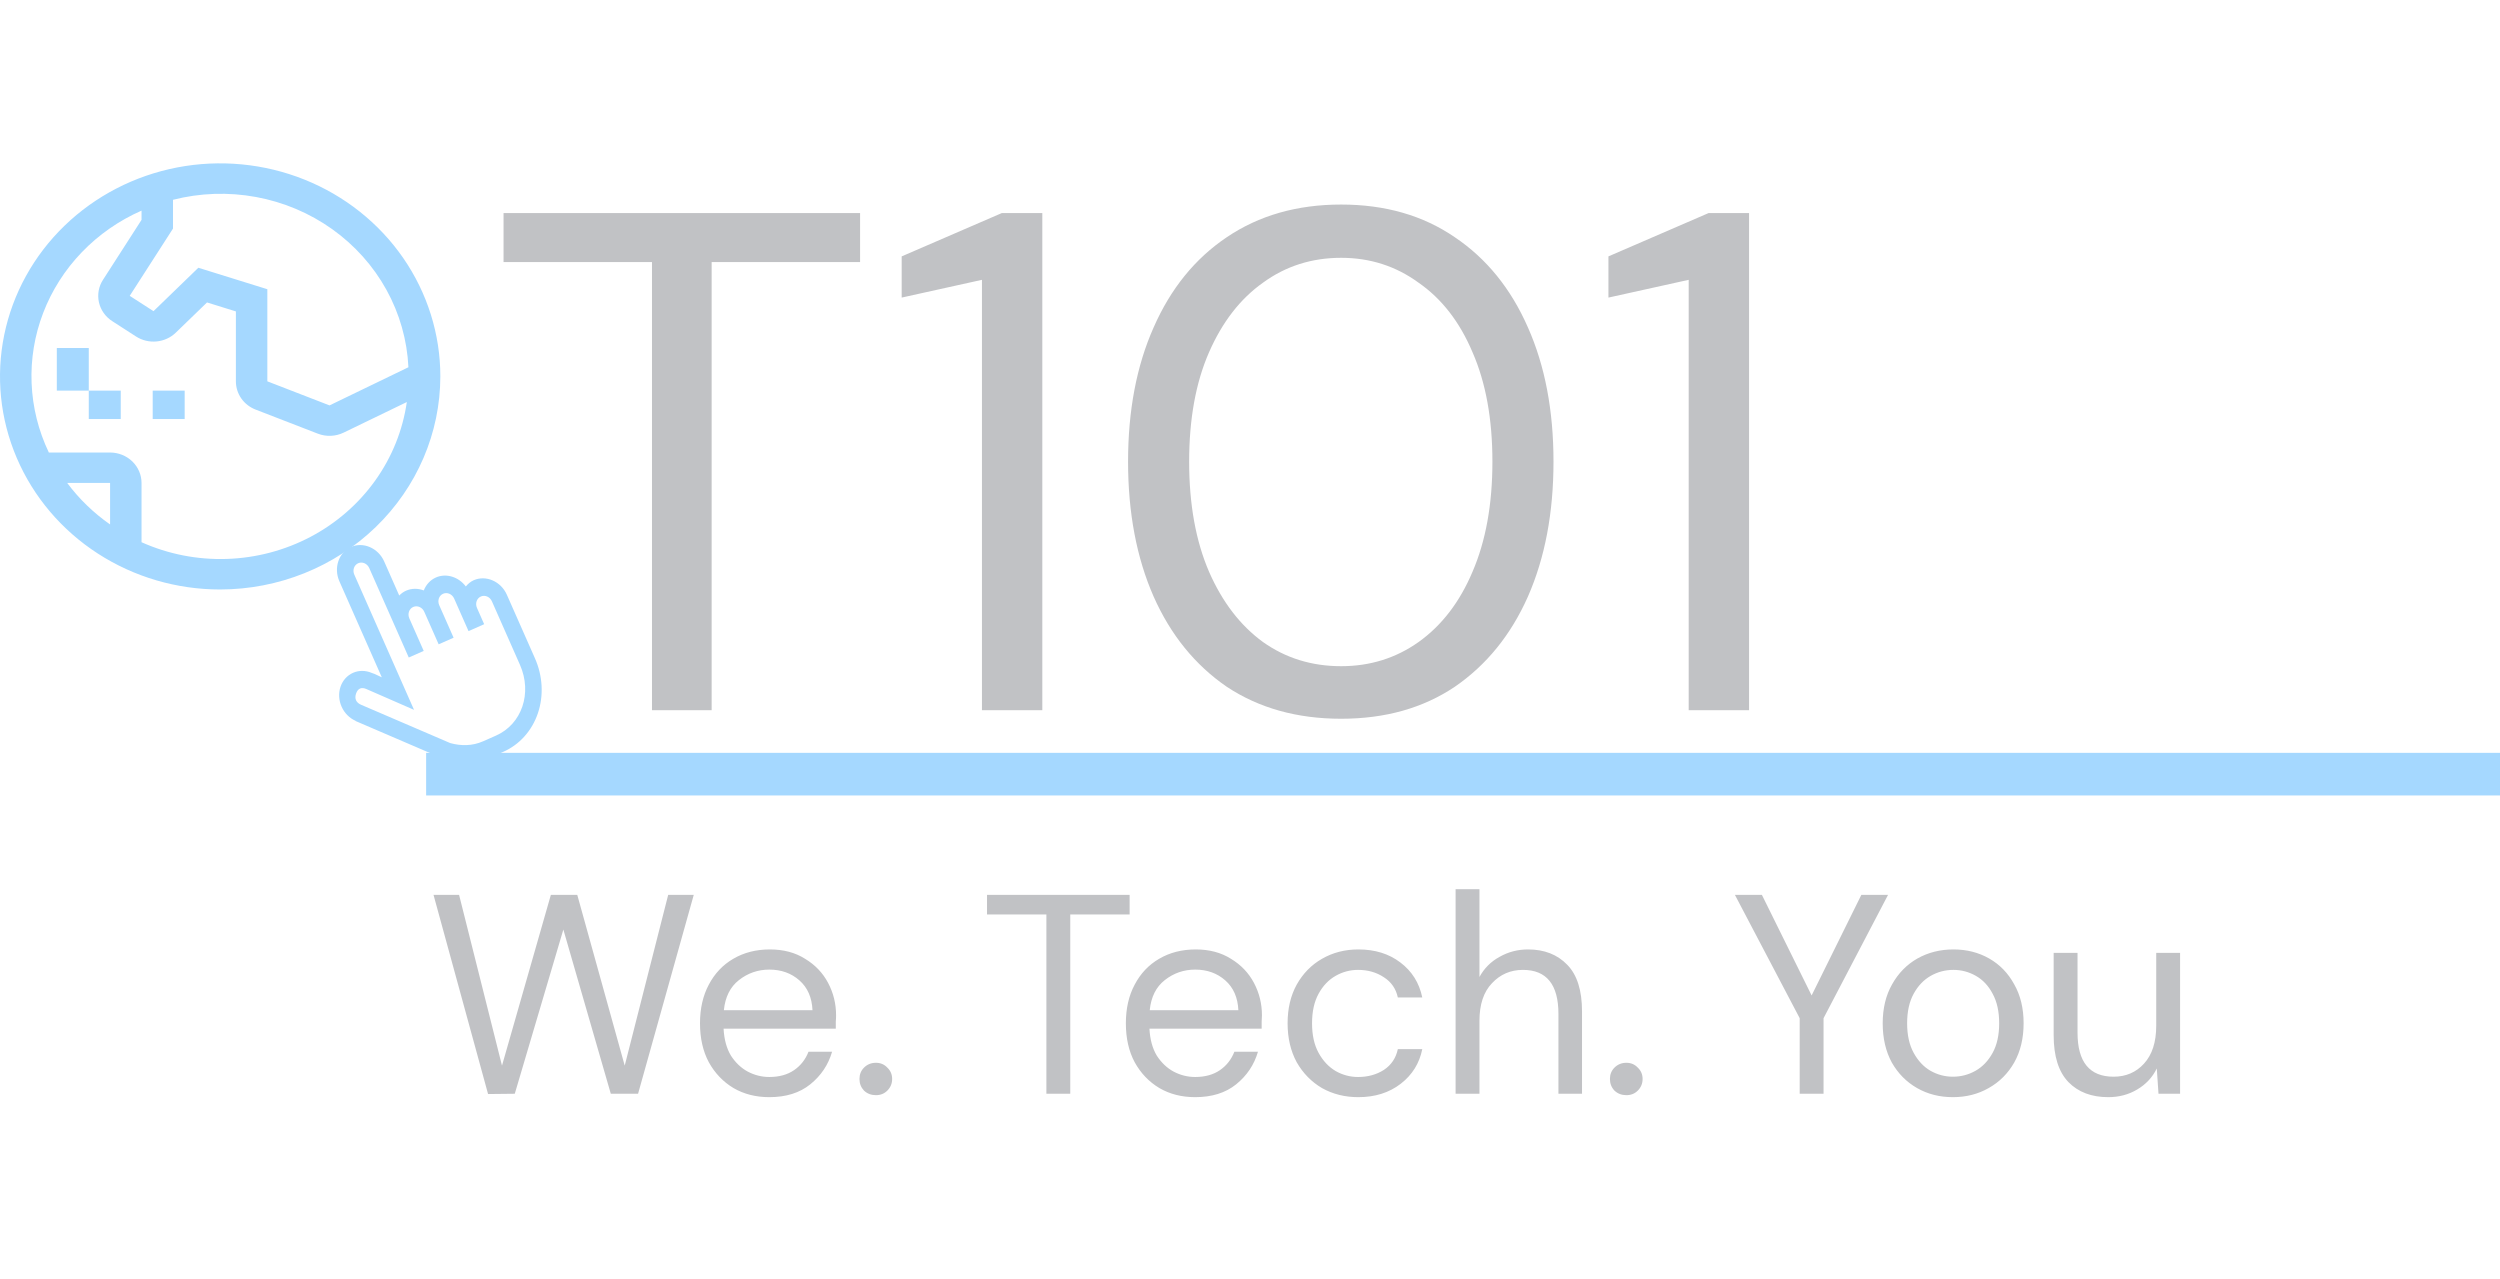
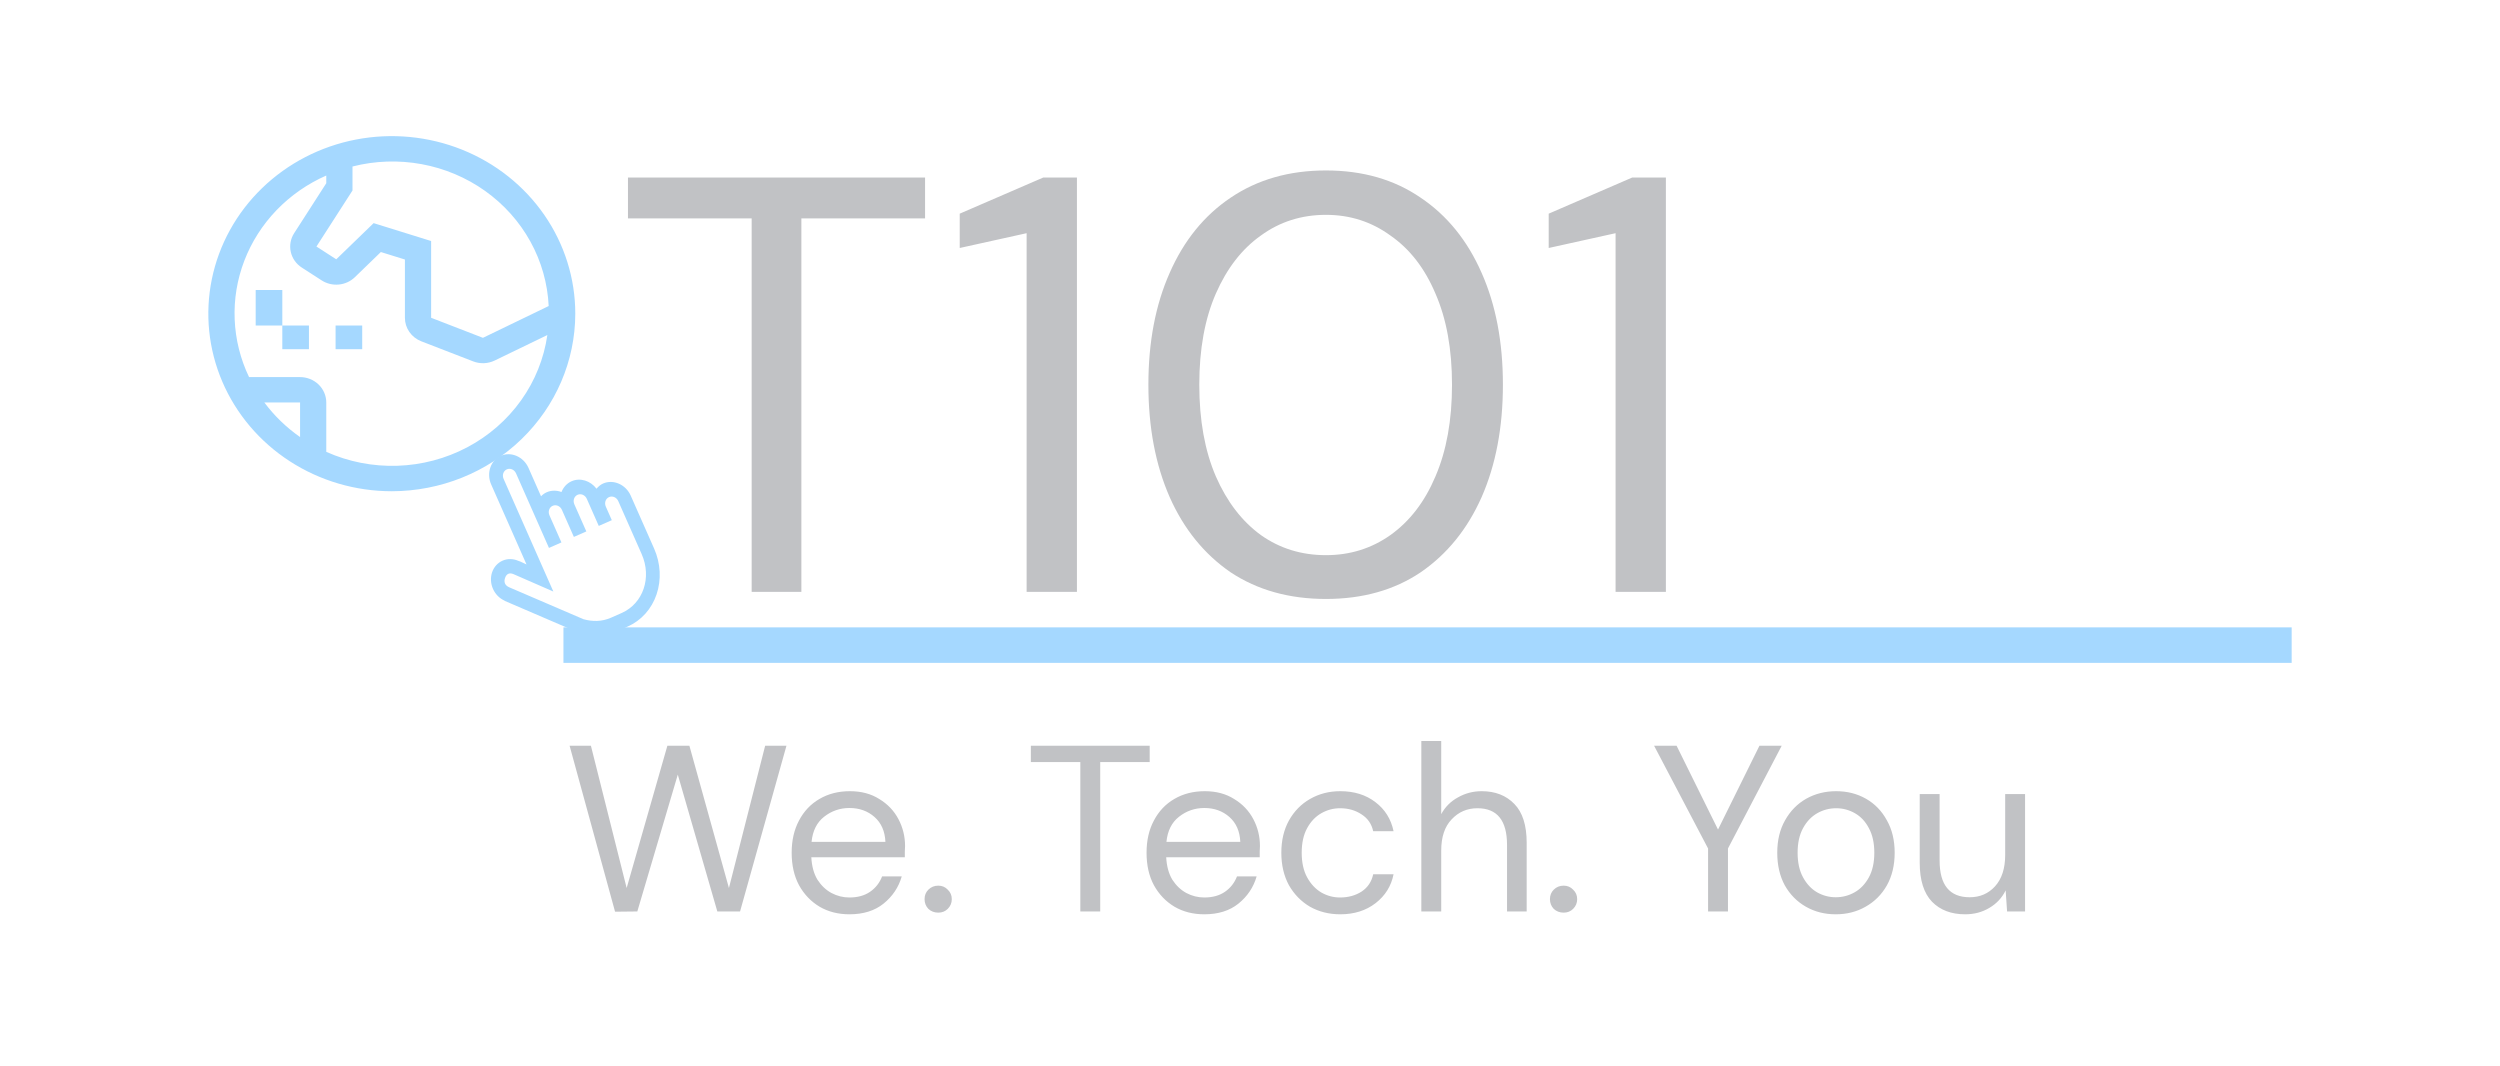
- <svg xmlns="http://www.w3.org/2000/svg" width="176" height="90" viewBox="0 0 176 90" fill="none">
+ <svg xmlns="http://www.w3.org/2000/svg" width="176" height="75" viewBox="0 0 176 90" fill="none">
  <path d="M6.25 24.5L6.25 27.5L4 27.5L4 24.5L6.25 24.5ZM8.5 27.5L8.5 29.5L6.25 29.5L6.25 27.5L8.5 27.5ZM13 27.5L13 29.5L10.75 29.5L10.75 27.5L13 27.5Z" fill="#A5D8FF" />
  <path d="M31 26.5C31 23.533 30.091 20.633 28.388 18.166C26.685 15.7 24.264 13.777 21.432 12.642C18.599 11.507 15.483 11.209 12.476 11.788C9.469 12.367 6.708 13.796 4.54 15.893C2.372 17.991 0.896 20.664 0.298 23.574C-0.3 26.483 0.007 29.499 1.18 32.24C2.353 34.981 4.34 37.324 6.889 38.972C9.438 40.62 12.434 41.5 15.5 41.5C19.609 41.495 23.549 39.914 26.455 37.102C29.361 34.289 30.995 30.477 31 26.5ZM28.753 25.854L23.199 28.54L18.821 26.846L18.821 20.361L13.964 18.85L10.807 21.906L9.133 20.827L12.179 16.092L12.179 14.066C14.086 13.579 16.081 13.511 18.019 13.868C19.957 14.224 21.788 14.996 23.377 16.126C24.966 17.257 26.274 18.717 27.204 20.4C28.134 22.084 28.663 23.947 28.753 25.854ZM9.964 14.828L9.964 15.479L7.253 19.695C6.946 20.167 6.843 20.737 6.965 21.282C7.087 21.827 7.424 22.304 7.905 22.611L9.579 23.691C10.005 23.964 10.516 24.087 11.025 24.038C11.534 23.989 12.01 23.772 12.372 23.423L14.574 21.292L16.607 21.924L16.607 26.846C16.606 27.275 16.738 27.694 16.986 28.049C17.234 28.404 17.587 28.678 17.999 28.836L22.375 30.53C22.666 30.642 22.977 30.694 23.29 30.682C23.603 30.669 23.909 30.593 24.189 30.458L28.64 28.304C28.355 30.287 27.595 32.178 26.419 33.825C25.243 35.472 23.685 36.83 21.87 37.789C20.054 38.748 18.031 39.283 15.964 39.349C13.896 39.416 11.842 39.013 9.964 38.172L9.964 34C9.964 33.432 9.73 32.887 9.315 32.485C8.9 32.084 8.337 31.858 7.75 31.857L3.439 31.857C2.706 30.325 2.293 28.668 2.225 26.981C2.156 25.294 2.433 23.611 3.04 22.028C3.646 20.445 4.57 18.994 5.759 17.758C6.947 16.522 8.376 15.527 9.964 14.828ZM4.731 34L7.75 34L7.75 36.922C6.588 36.111 5.569 35.124 4.731 34Z" fill="#A5D8FF" />
  <path d="M45.9 50V18.45H35.45V15H60.55V18.45H50.1V50H45.9ZM69.129 50V19.7L63.478 20.95V18.05L70.528 15H73.379V50H69.129ZM94.416 50.6C91.316 50.6 88.633 49.85 86.366 48.35C84.133 46.817 82.416 44.7 81.216 42C80.016 39.267 79.416 36.1 79.416 32.5C79.416 28.9 80.016 25.75 81.216 23.05C82.416 20.317 84.133 18.2 86.366 16.7C88.633 15.167 91.316 14.4 94.416 14.4C97.516 14.4 100.183 15.167 102.416 16.7C104.65 18.2 106.366 20.317 107.566 23.05C108.766 25.75 109.366 28.9 109.366 32.5C109.366 36.1 108.766 39.267 107.566 42C106.366 44.7 104.65 46.817 102.416 48.35C100.183 49.85 97.516 50.6 94.416 50.6ZM94.416 46.9C96.45 46.9 98.266 46.333 99.866 45.2C101.5 44.033 102.766 42.383 103.666 40.25C104.6 38.083 105.066 35.5 105.066 32.5C105.066 29.5 104.6 26.933 103.666 24.8C102.766 22.667 101.5 21.033 99.866 19.9C98.266 18.733 96.45 18.15 94.416 18.15C92.35 18.15 90.516 18.733 88.916 19.9C87.316 21.033 86.05 22.667 85.116 24.8C84.183 26.933 83.716 29.5 83.716 32.5C83.716 35.5 84.183 38.083 85.116 40.25C86.05 42.383 87.316 44.033 88.916 45.2C90.516 46.333 92.35 46.9 94.416 46.9ZM118.884 50V19.7L113.234 20.95V18.05L120.284 15H123.134V50H118.884Z" fill="#C1C2C5" />
  <line x1="30" y1="54.5" x2="176" y2="54.5" stroke="#A5D8FF" stroke-width="3" />
  <path d="M34.36 77.02L30.52 63H32.32L35.34 75.02L38.78 63H40.64L43.98 75.02L47.04 63H48.84L44.92 77H43L39.66 65.44L36.24 77L34.36 77.02ZM54.16 77.24C53.214 77.24 52.374 77.027 51.64 76.6C50.907 76.16 50.327 75.553 49.9 74.78C49.487 74.007 49.28 73.093 49.28 72.04C49.28 71 49.487 70.093 49.9 69.32C50.314 68.533 50.887 67.927 51.62 67.5C52.367 67.06 53.227 66.84 54.2 66.84C55.16 66.84 55.987 67.06 56.68 67.5C57.387 67.927 57.927 68.493 58.3 69.2C58.674 69.907 58.86 70.667 58.86 71.48C58.86 71.627 58.854 71.773 58.84 71.92C58.84 72.067 58.84 72.233 58.84 72.42H50.94C50.98 73.18 51.154 73.813 51.46 74.32C51.78 74.813 52.174 75.187 52.64 75.44C53.12 75.693 53.627 75.82 54.16 75.82C54.854 75.82 55.434 75.66 55.9 75.34C56.367 75.02 56.707 74.587 56.92 74.04H58.58C58.314 74.96 57.8 75.727 57.04 76.34C56.294 76.94 55.334 77.24 54.16 77.24ZM54.16 68.26C53.36 68.26 52.647 68.507 52.02 69C51.407 69.48 51.054 70.187 50.96 71.12H57.2C57.16 70.227 56.854 69.527 56.28 69.02C55.707 68.513 55 68.26 54.16 68.26ZM61.667 77.1C61.334 77.1 61.054 76.993 60.827 76.78C60.614 76.553 60.507 76.28 60.507 75.96C60.507 75.64 60.614 75.373 60.827 75.16C61.054 74.933 61.334 74.82 61.667 74.82C61.987 74.82 62.254 74.933 62.467 75.16C62.694 75.373 62.807 75.64 62.807 75.96C62.807 76.28 62.694 76.553 62.467 76.78C62.254 76.993 61.987 77.1 61.667 77.1ZM73.666 77V64.38H69.486V63H79.526V64.38H75.346V77H73.666ZM84.141 77.24C83.194 77.24 82.354 77.027 81.621 76.6C80.887 76.16 80.307 75.553 79.881 74.78C79.467 74.007 79.261 73.093 79.261 72.04C79.261 71 79.467 70.093 79.881 69.32C80.294 68.533 80.867 67.927 81.601 67.5C82.347 67.06 83.207 66.84 84.181 66.84C85.141 66.84 85.967 67.06 86.661 67.5C87.367 67.927 87.907 68.493 88.281 69.2C88.654 69.907 88.841 70.667 88.841 71.48C88.841 71.627 88.834 71.773 88.821 71.92C88.821 72.067 88.821 72.233 88.821 72.42H80.921C80.961 73.18 81.134 73.813 81.441 74.32C81.761 74.813 82.154 75.187 82.621 75.44C83.101 75.693 83.607 75.82 84.141 75.82C84.834 75.82 85.414 75.66 85.881 75.34C86.347 75.02 86.687 74.587 86.901 74.04H88.561C88.294 74.96 87.781 75.727 87.021 76.34C86.274 76.94 85.314 77.24 84.141 77.24ZM84.141 68.26C83.341 68.26 82.627 68.507 82.001 69C81.387 69.48 81.034 70.187 80.941 71.12H87.181C87.141 70.227 86.834 69.527 86.261 69.02C85.687 68.513 84.981 68.26 84.141 68.26ZM95.627 77.24C94.681 77.24 93.828 77.027 93.067 76.6C92.321 76.16 91.728 75.553 91.287 74.78C90.861 73.993 90.647 73.08 90.647 72.04C90.647 71 90.861 70.093 91.287 69.32C91.728 68.533 92.321 67.927 93.067 67.5C93.828 67.06 94.681 66.84 95.627 66.84C96.801 66.84 97.787 67.147 98.588 67.76C99.401 68.373 99.914 69.193 100.128 70.22H98.407C98.274 69.607 97.948 69.133 97.427 68.8C96.907 68.453 96.301 68.28 95.608 68.28C95.047 68.28 94.521 68.42 94.028 68.7C93.534 68.98 93.134 69.4 92.828 69.96C92.521 70.52 92.368 71.213 92.368 72.04C92.368 72.867 92.521 73.56 92.828 74.12C93.134 74.68 93.534 75.107 94.028 75.4C94.521 75.68 95.047 75.82 95.608 75.82C96.301 75.82 96.907 75.653 97.427 75.32C97.948 74.973 98.274 74.487 98.407 73.86H100.128C99.927 74.86 99.421 75.673 98.608 76.3C97.794 76.927 96.801 77.24 95.627 77.24ZM102.474 77V62.6H104.154V68.78C104.487 68.167 104.96 67.693 105.574 67.36C106.187 67.013 106.854 66.84 107.574 66.84C108.72 66.84 109.64 67.2 110.334 67.92C111.027 68.627 111.374 69.72 111.374 71.2V77H109.714V71.38C109.714 69.313 108.88 68.28 107.214 68.28C106.347 68.28 105.62 68.593 105.034 69.22C104.447 69.833 104.154 70.713 104.154 71.86V77H102.474ZM114.499 77.1C114.166 77.1 113.886 76.993 113.659 76.78C113.446 76.553 113.339 76.28 113.339 75.96C113.339 75.64 113.446 75.373 113.659 75.16C113.886 74.933 114.166 74.82 114.499 74.82C114.819 74.82 115.086 74.933 115.299 75.16C115.526 75.373 115.639 75.64 115.639 75.96C115.639 76.28 115.526 76.553 115.299 76.78C115.086 76.993 114.819 77.1 114.499 77.1ZM126.698 77V71.68L122.138 63H124.038L127.538 70.08L131.038 63H132.918L128.378 71.68V77H126.698ZM137.482 77.24C136.549 77.24 135.709 77.027 134.962 76.6C134.215 76.173 133.622 75.573 133.182 74.8C132.755 74.013 132.542 73.093 132.542 72.04C132.542 70.987 132.762 70.073 133.202 69.3C133.642 68.513 134.235 67.907 134.982 67.48C135.742 67.053 136.589 66.84 137.522 66.84C138.455 66.84 139.295 67.053 140.042 67.48C140.789 67.907 141.375 68.513 141.802 69.3C142.242 70.073 142.462 70.987 142.462 72.04C142.462 73.093 142.242 74.013 141.802 74.8C141.362 75.573 140.762 76.173 140.002 76.6C139.255 77.027 138.415 77.24 137.482 77.24ZM137.482 75.8C138.055 75.8 138.589 75.66 139.082 75.38C139.575 75.1 139.975 74.68 140.282 74.12C140.589 73.56 140.742 72.867 140.742 72.04C140.742 71.213 140.589 70.52 140.282 69.96C139.989 69.4 139.595 68.98 139.102 68.7C138.609 68.42 138.082 68.28 137.522 68.28C136.949 68.28 136.415 68.42 135.922 68.7C135.429 68.98 135.029 69.4 134.722 69.96C134.415 70.52 134.262 71.213 134.262 72.04C134.262 72.867 134.415 73.56 134.722 74.12C135.029 74.68 135.422 75.1 135.902 75.38C136.395 75.66 136.922 75.8 137.482 75.8ZM148.418 77.24C147.245 77.24 146.311 76.887 145.618 76.18C144.925 75.46 144.578 74.36 144.578 72.88V67.08H146.258V72.7C146.258 74.767 147.105 75.8 148.798 75.8C149.665 75.8 150.378 75.493 150.938 74.88C151.511 74.253 151.798 73.367 151.798 72.22V67.08H153.478V77H151.958L151.838 75.22C151.531 75.847 151.071 76.34 150.458 76.7C149.858 77.06 149.178 77.24 148.418 77.24Z" fill="#C1C2C5" />
  <path d="M24.711 38.507C23.846 38.889 23.476 39.979 23.892 40.921L26.88 47.684L26.361 47.442L26.174 47.375C25.741 47.187 25.267 47.184 24.854 47.366C24.441 47.549 24.124 47.901 23.972 48.348C23.821 48.795 23.848 49.298 24.047 49.747C24.245 50.197 24.599 50.555 25.031 50.745L25.039 50.763L31.392 53.494L31.432 53.498L31.464 53.526C32.497 53.816 33.569 53.748 34.52 53.331L35.425 52.931C35.991 52.682 36.498 52.314 36.917 51.848C37.336 51.382 37.659 50.827 37.866 50.215C38.074 49.602 38.162 48.945 38.127 48.281C38.091 47.616 37.932 46.957 37.659 46.342L35.683 41.87C35.267 40.928 34.211 40.467 33.347 40.849C33.123 40.948 32.945 41.107 32.793 41.286C32.292 40.618 31.422 40.331 30.688 40.655C30.285 40.833 29.991 41.168 29.834 41.567C29.42 41.408 28.975 41.414 28.585 41.585C28.406 41.666 28.244 41.781 28.106 41.925L27.047 39.527C26.631 38.585 25.576 38.124 24.711 38.507ZM25.217 39.651C25.509 39.523 25.855 39.674 25.995 39.992L28.777 46.289L29.829 45.824L28.817 43.534C28.677 43.217 28.799 42.858 29.09 42.73C29.382 42.601 29.729 42.752 29.869 43.07L30.881 45.359L31.933 44.895L30.921 42.605C30.781 42.287 30.902 41.929 31.194 41.8C31.486 41.671 31.832 41.823 31.973 42.14L32.984 44.43L34.085 43.944L33.58 42.799C33.439 42.481 33.561 42.123 33.852 41.994C34.144 41.865 34.491 42.017 34.631 42.334L36.607 46.807C37.483 48.79 36.74 50.981 34.918 51.786L34.015 52.185C33.244 52.526 32.446 52.52 31.694 52.312L25.414 49.613C25.068 49.462 24.945 49.184 25.067 48.826C25.189 48.468 25.443 48.355 25.79 48.507L29.148 49.974L24.944 40.456C24.803 40.139 24.925 39.781 25.217 39.651Z" fill="#A5D8FF" />
</svg>
